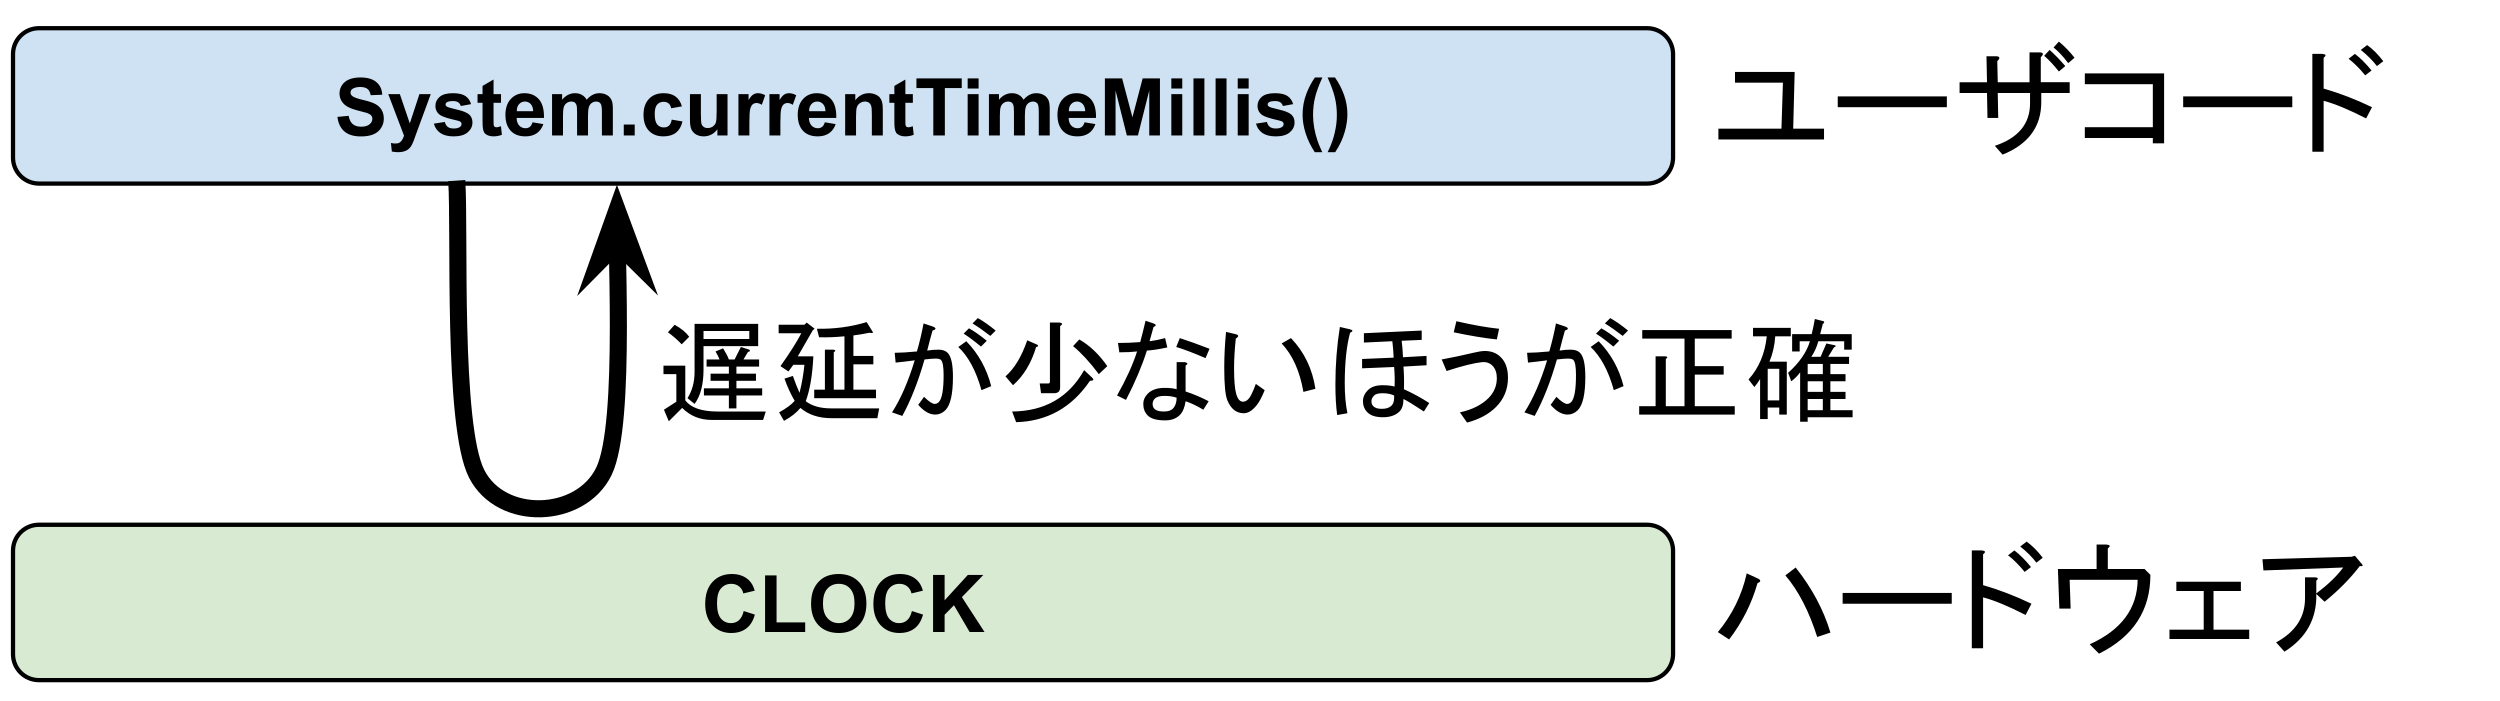
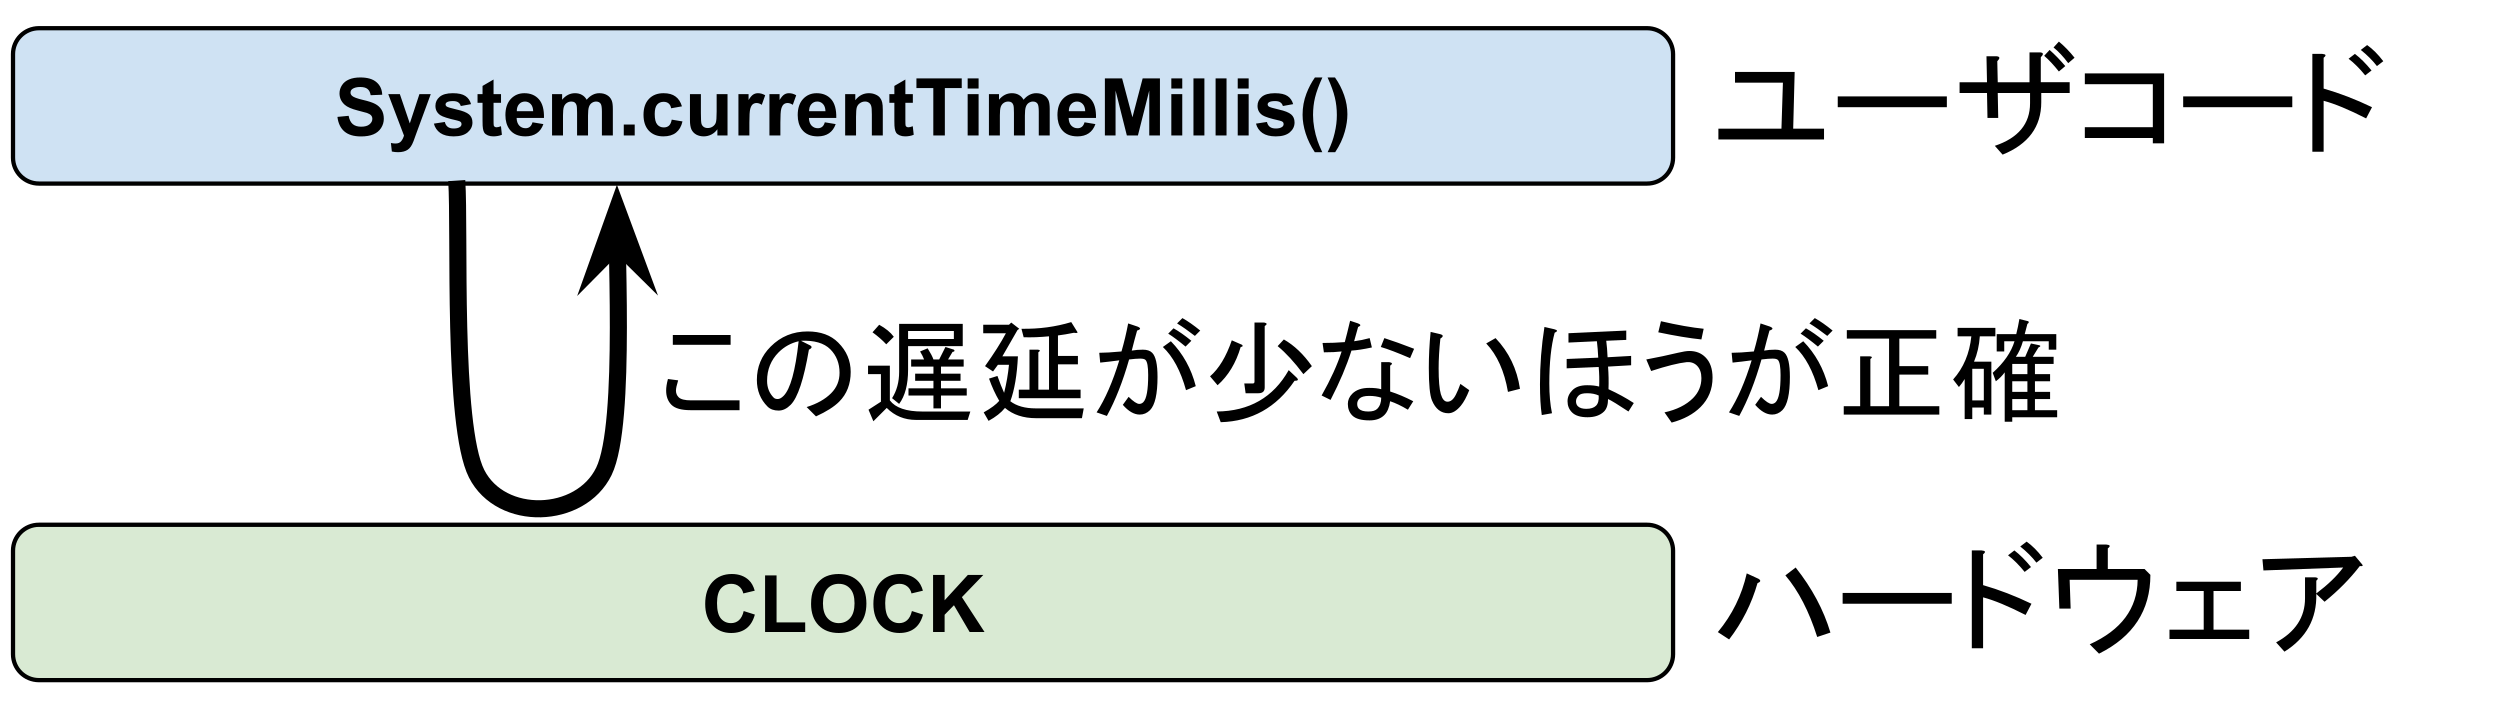
<svg xmlns="http://www.w3.org/2000/svg" version="1.1" viewBox="0.0 0.0 585.365 164.024" fill="none" stroke="none" stroke-linecap="square" stroke-miterlimit="10">
  <clipPath id="p.0">
    <path d="m0 0l585.365 0l0 164.024l-585.365 0l0 -164.024z" clip-rule="nonzero" />
  </clipPath>
  <g clip-path="url(#p.0)">
    <path fill="#000000" fill-opacity="0.0" d="m0 0l585.365 0l0 164.024l-585.365 0z" fill-rule="evenodd" />
    <path fill="#cfe2f3" d="m3.047 12.667l0 0c0 -3.349 2.715 -6.063 6.063 -6.063l376.567 0c1.608 0 3.15 0.639 4.287 1.776c1.137 1.137 1.776 2.679 1.776 4.287l0 24.252c0 3.349 -2.715 6.063 -6.063 6.063l-376.567 0l0 0c-3.349 0 -6.063 -2.715 -6.063 -6.063z" fill-rule="evenodd" />
    <path stroke="#000000" stroke-width="1.0" stroke-linejoin="round" stroke-linecap="butt" d="m3.047 12.667l0 0c0 -3.349 2.715 -6.063 6.063 -6.063l376.567 0c1.608 0 3.15 0.639 4.287 1.776c1.137 1.137 1.776 2.679 1.776 4.287l0 24.252c0 3.349 -2.715 6.063 -6.063 6.063l-376.567 0l0 0c-3.349 0 -6.063 -2.715 -6.063 -6.063z" fill-rule="evenodd" />
    <path fill="#000000" d="m79.009 27.369l2.625 -0.25q0.234 1.312 0.953 1.938q0.734 0.609 1.969 0.609q1.297 0 1.953 -0.547q0.672 -0.547 0.672 -1.281q0 -0.484 -0.281 -0.812q-0.281 -0.328 -0.969 -0.578q-0.484 -0.156 -2.172 -0.578q-2.156 -0.547 -3.031 -1.328q-1.234 -1.094 -1.234 -2.688q0 -1.016 0.578 -1.906q0.578 -0.891 1.656 -1.344q1.094 -0.469 2.641 -0.469q2.516 0 3.781 1.109q1.281 1.094 1.344 2.938l-2.703 0.109q-0.172 -1.031 -0.75 -1.469q-0.562 -0.453 -1.703 -0.453q-1.172 0 -1.844 0.469q-0.422 0.312 -0.422 0.844q0 0.469 0.406 0.797q0.5 0.438 2.469 0.906q1.969 0.453 2.906 0.953q0.953 0.5 1.484 1.359q0.531 0.859 0.531 2.125q0 1.156 -0.641 2.156q-0.641 1.0 -1.812 1.484q-1.156 0.484 -2.891 0.484q-2.531 0 -3.891 -1.172q-1.359 -1.172 -1.625 -3.406zm11.897 -5.328l2.719 0l2.328 6.859l2.25 -6.859l2.656 0l-3.422 9.312l-0.609 1.688q-0.328 0.844 -0.641 1.281q-0.312 0.453 -0.703 0.719q-0.391 0.281 -0.969 0.438q-0.578 0.156 -1.312 0.156q-0.734 0 -1.453 -0.156l-0.219 -2.0q0.594 0.125 1.078 0.125q0.891 0 1.312 -0.531q0.438 -0.516 0.672 -1.328l-3.688 -9.703zm10.688 6.906l2.562 -0.391q0.172 0.75 0.672 1.141q0.5 0.391 1.406 0.391q0.984 0 1.484 -0.375q0.344 -0.25 0.344 -0.672q0 -0.297 -0.188 -0.484q-0.188 -0.188 -0.859 -0.344q-3.094 -0.688 -3.922 -1.25q-1.141 -0.781 -1.141 -2.172q0 -1.266 0.984 -2.109q1.0 -0.859 3.078 -0.859q1.984 0 2.953 0.656q0.969 0.641 1.328 1.906l-2.406 0.438q-0.156 -0.562 -0.594 -0.859q-0.422 -0.297 -1.234 -0.297q-1.0 0 -1.438 0.281q-0.297 0.203 -0.297 0.516q0 0.266 0.25 0.469q0.344 0.25 2.391 0.719q2.047 0.453 2.859 1.141q0.797 0.672 0.797 1.891q0 1.344 -1.109 2.297q-1.109 0.953 -3.281 0.953q-1.984 0 -3.141 -0.797q-1.141 -0.812 -1.5 -2.188zm15.719 -6.906l0 2.031l-1.75 0l0 3.906q0 1.188 0.047 1.391q0.047 0.188 0.219 0.312q0.188 0.125 0.438 0.125q0.359 0 1.031 -0.25l0.219 2.0q-0.891 0.375 -2.016 0.375q-0.703 0 -1.266 -0.234q-0.547 -0.234 -0.812 -0.594q-0.25 -0.375 -0.344 -1.0q-0.094 -0.453 -0.094 -1.812l0 -4.219l-1.172 0l0 -2.031l1.172 0l0 -1.922l2.578 -1.5l0 3.422l1.75 0zm7.369 6.594l2.547 0.422q-0.484 1.406 -1.547 2.141q-1.062 0.734 -2.656 0.734q-2.516 0 -3.734 -1.656q-0.953 -1.312 -0.953 -3.328q0 -2.406 1.25 -3.766q1.266 -1.359 3.188 -1.359q2.156 0 3.406 1.422q1.25 1.422 1.188 4.375l-6.406 0q0.031 1.141 0.609 1.781q0.594 0.625 1.484 0.625q0.594 0 1.0 -0.328q0.422 -0.328 0.625 -1.062zm0.156 -2.594q-0.031 -1.109 -0.578 -1.688q-0.547 -0.578 -1.328 -0.578q-0.844 0 -1.391 0.609q-0.547 0.609 -0.531 1.656l3.828 0zm4.423 -4.0l2.359 0l0 1.312q1.266 -1.531 3.016 -1.531q0.938 0 1.609 0.391q0.688 0.375 1.125 1.141q0.641 -0.766 1.375 -1.141q0.75 -0.391 1.578 -0.391q1.062 0 1.797 0.438q0.75 0.422 1.109 1.266q0.266 0.625 0.266 2.0l0 6.188l-2.562 0l0 -5.531q0 -1.438 -0.266 -1.859q-0.344 -0.547 -1.094 -0.547q-0.531 0 -1.016 0.328q-0.469 0.328 -0.672 0.969q-0.203 0.625 -0.203 2.0l0 4.641l-2.562 0l0 -5.297q0 -1.422 -0.141 -1.828q-0.141 -0.406 -0.422 -0.609q-0.281 -0.203 -0.781 -0.203q-0.594 0 -1.062 0.328q-0.469 0.312 -0.688 0.922q-0.203 0.594 -0.203 1.984l0 4.703l-2.562 0l0 -9.672zm16.792 9.672l0 -2.562l2.562 0l0 2.562l-2.562 0zm13.621 -6.812l-2.531 0.453q-0.125 -0.75 -0.578 -1.125q-0.453 -0.391 -1.172 -0.391q-0.953 0 -1.531 0.656q-0.562 0.656 -0.562 2.203q0 1.734 0.578 2.438q0.578 0.703 1.547 0.703q0.734 0 1.203 -0.406q0.469 -0.422 0.656 -1.422l2.516 0.422q-0.391 1.734 -1.516 2.625q-1.109 0.875 -2.969 0.875q-2.125 0 -3.391 -1.328q-1.25 -1.344 -1.25 -3.719q0 -2.391 1.266 -3.719q1.266 -1.344 3.422 -1.344q1.766 0 2.797 0.766q1.047 0.75 1.516 2.312zm8.298 6.812l0 -1.453q-0.531 0.781 -1.391 1.234q-0.859 0.438 -1.812 0.438q-0.969 0 -1.75 -0.422q-0.766 -0.438 -1.125 -1.203q-0.344 -0.781 -0.344 -2.141l0 -6.125l2.562 0l0 4.438q0 2.047 0.141 2.516q0.141 0.453 0.516 0.719q0.375 0.266 0.953 0.266q0.656 0 1.172 -0.359q0.516 -0.359 0.703 -0.891q0.203 -0.531 0.203 -2.609l0 -4.078l2.547 0l0 9.672l-2.375 0zm7.49 0l-2.562 0l0 -9.672l2.375 0l0 1.375q0.609 -0.984 1.094 -1.281q0.484 -0.312 1.109 -0.312q0.875 0 1.688 0.484l-0.797 2.234q-0.641 -0.422 -1.203 -0.422q-0.531 0 -0.906 0.297q-0.375 0.297 -0.594 1.078q-0.203 0.766 -0.203 3.234l0 2.984zm7.26 0l-2.562 0l0 -9.672l2.375 0l0 1.375q0.609 -0.984 1.094 -1.281q0.484 -0.312 1.109 -0.312q0.875 0 1.688 0.484l-0.797 2.234q-0.641 -0.422 -1.203 -0.422q-0.531 0 -0.906 0.297q-0.375 0.297 -0.594 1.078q-0.203 0.766 -0.203 3.234l0 2.984zm10.401 -3.078l2.547 0.422q-0.484 1.406 -1.547 2.141q-1.062 0.734 -2.656 0.734q-2.516 0 -3.734 -1.656q-0.953 -1.312 -0.953 -3.328q0 -2.406 1.25 -3.766q1.266 -1.359 3.188 -1.359q2.156 0 3.406 1.422q1.25 1.422 1.188 4.375l-6.406 0q0.031 1.141 0.609 1.781q0.594 0.625 1.484 0.625q0.594 0 1.0 -0.328q0.422 -0.328 0.625 -1.062zm0.156 -2.594q-0.031 -1.109 -0.578 -1.688q-0.547 -0.578 -1.328 -0.578q-0.844 0 -1.391 0.609q-0.547 0.609 -0.531 1.656l3.828 0zm13.423 5.672l-2.562 0l0 -4.938q0 -1.562 -0.172 -2.016q-0.156 -0.469 -0.531 -0.719q-0.359 -0.266 -0.875 -0.266q-0.672 0 -1.203 0.375q-0.531 0.359 -0.734 0.969q-0.188 0.594 -0.188 2.219l0 4.375l-2.547 0l0 -9.672l2.375 0l0 1.422q1.266 -1.641 3.188 -1.641q0.844 0 1.547 0.312q0.703 0.297 1.062 0.781q0.359 0.469 0.5 1.078q0.141 0.594 0.141 1.703l0 6.016zm7.037 -9.672l0 2.031l-1.75 0l0 3.906q0 1.188 0.047 1.391q0.047 0.188 0.219 0.312q0.188 0.125 0.438 0.125q0.359 0 1.031 -0.25l0.219 2.0q-0.891 0.375 -2.016 0.375q-0.703 0 -1.266 -0.234q-0.547 -0.234 -0.812 -0.594q-0.25 -0.375 -0.344 -1.0q-0.094 -0.453 -0.094 -1.812l0 -4.219l-1.172 0l0 -2.031l1.172 0l0 -1.922l2.578 -1.5l0 3.422l1.75 0zm4.791 9.672l0 -11.094l-3.953 0l0 -2.266l10.609 0l0 2.266l-3.953 0l0 11.094l-2.703 0zm8.043 -10.984l0 -2.375l2.562 0l0 2.375l-2.562 0zm0 10.984l0 -9.672l2.562 0l0 9.672l-2.562 0zm4.98 -9.672l2.359 0l0 1.312q1.266 -1.531 3.016 -1.531q0.938 0 1.609 0.391q0.688 0.375 1.125 1.141q0.641 -0.766 1.375 -1.141q0.75 -0.391 1.578 -0.391q1.062 0 1.797 0.438q0.75 0.422 1.109 1.266q0.266 0.625 0.266 2.0l0 6.188l-2.562 0l0 -5.531q0 -1.438 -0.266 -1.859q-0.344 -0.547 -1.094 -0.547q-0.531 0 -1.016 0.328q-0.469 0.328 -0.672 0.969q-0.203 0.625 -0.203 2.0l0 4.641l-2.562 0l0 -5.297q0 -1.422 -0.141 -1.828q-0.141 -0.406 -0.422 -0.609q-0.281 -0.203 -0.781 -0.203q-0.594 0 -1.062 0.328q-0.469 0.312 -0.688 0.922q-0.203 0.594 -0.203 1.984l0 4.703l-2.562 0l0 -9.672zm22.385 6.594l2.547 0.422q-0.484 1.406 -1.547 2.141q-1.062 0.734 -2.656 0.734q-2.516 0 -3.734 -1.656q-0.953 -1.312 -0.953 -3.328q0 -2.406 1.25 -3.766q1.266 -1.359 3.188 -1.359q2.156 0 3.406 1.422q1.25 1.422 1.187 4.375l-6.406 0q0.031 1.141 0.609 1.781q0.594 0.625 1.484 0.625q0.594 0 1.0 -0.328q0.422 -0.328 0.625 -1.062zm0.156 -2.594q-0.031 -1.109 -0.578 -1.688q-0.547 -0.578 -1.328 -0.578q-0.844 0 -1.391 0.609q-0.547 0.609 -0.531 1.656l3.828 0zm4.61 5.672l0 -13.359l4.031 0l2.422 9.109l2.391 -9.109l4.047 0l0 13.359l-2.5 0l0 -10.516l-2.656 10.516l-2.594 0l-2.641 -10.516l0 10.516l-2.5 0zm15.556 -10.984l0 -2.375l2.562 0l0 2.375l-2.562 0zm0 10.984l0 -9.672l2.562 0l0 9.672l-2.562 0zm5.183 0l0 -13.359l2.562 0l0 13.359l-2.562 0zm5.183 0l0 -13.359l2.562 0l0 13.359l-2.562 0zm5.183 -10.984l0 -2.375l2.562 0l0 2.375l-2.562 0zm0 10.984l0 -9.672l2.562 0l0 9.672l-2.562 0zm4.277 -2.766l2.562 -0.391q0.172 0.75 0.672 1.141q0.5 0.391 1.406 0.391q0.984 0 1.484 -0.375q0.344 -0.25 0.344 -0.672q0 -0.297 -0.188 -0.484q-0.188 -0.188 -0.859 -0.344q-3.094 -0.688 -3.922 -1.25q-1.141 -0.781 -1.141 -2.172q0 -1.266 0.984 -2.109q1.0 -0.859 3.078 -0.859q1.984 0 2.953 0.656q0.969 0.641 1.328 1.906l-2.406 0.438q-0.156 -0.562 -0.594 -0.859q-0.422 -0.297 -1.234 -0.297q-1.0 0 -1.438 0.281q-0.297 0.203 -0.297 0.516q0 0.266 0.25 0.469q0.344 0.25 2.391 0.719q2.047 0.453 2.859 1.141q0.797 0.672 0.797 1.891q0 1.344 -1.109 2.297q-1.109 0.953 -3.281 0.953q-1.984 0 -3.141 -0.797q-1.141 -0.812 -1.5 -2.188zm15.516 6.688l-1.75 0q-1.391 -2.094 -2.125 -4.359q-0.734 -2.281 -0.734 -4.406q0 -2.625 0.906 -4.969q0.781 -2.047 1.984 -3.766l1.75 0q-1.25 2.75 -1.719 4.688q-0.469 1.938 -0.469 4.109q0 1.5 0.281 3.062q0.281 1.562 0.766 2.969q0.312 0.938 1.109 2.672zm1.26 0q0.766 -1.609 1.062 -2.484q0.312 -0.859 0.578 -1.984q0.266 -1.141 0.391 -2.156q0.125 -1.016 0.125 -2.078q0 -2.172 -0.469 -4.109q-0.453 -1.938 -1.703 -4.688l1.734 0q1.375 1.953 2.141 4.156q0.766 2.188 0.766 4.453q0 1.906 -0.609 4.078q-0.672 2.438 -2.25 4.813l-1.766 0z" fill-rule="nonzero" />
    <path fill="#d9ead3" d="m3.047 128.935l0 0c0 -3.349 2.715 -6.063 6.063 -6.063l376.567 0c1.608 0 3.15 0.639 4.287 1.776c1.137 1.137 1.776 2.679 1.776 4.287l0 24.252c0 3.349 -2.715 6.063 -6.063 6.063l-376.567 0l0 0c-3.349 0 -6.063 -2.715 -6.063 -6.063z" fill-rule="evenodd" />
    <path stroke="#000000" stroke-width="1.0" stroke-linejoin="round" stroke-linecap="butt" d="m3.047 128.935l0 0c0 -3.349 2.715 -6.063 6.063 -6.063l376.567 0c1.608 0 3.15 0.639 4.287 1.776c1.137 1.137 1.776 2.679 1.776 4.287l0 24.252c0 3.349 -2.715 6.063 -6.063 6.063l-376.567 0l0 0c-3.349 0 -6.063 -2.715 -6.063 -6.063z" fill-rule="evenodd" />
    <path fill="#000000" d="m174.137 143.074l2.609 0.828q-0.594 2.188 -2.0 3.25q-1.391 1.062 -3.547 1.062q-2.656 0 -4.375 -1.812q-1.703 -1.828 -1.703 -4.984q0 -3.328 1.719 -5.172q1.719 -1.844 4.516 -1.844q2.453 0 3.984 1.438q0.922 0.859 1.375 2.469l-2.672 0.641q-0.234 -1.047 -0.984 -1.641q-0.75 -0.609 -1.828 -0.609q-1.484 0 -2.422 1.078q-0.922 1.062 -0.922 3.438q0 2.531 0.906 3.609q0.922 1.078 2.375 1.078q1.078 0 1.844 -0.672q0.781 -0.688 1.125 -2.156zm5.004 4.906l0 -13.25l2.688 0l0 11.0l6.703 0l0 2.25l-9.391 0zm10.771 -6.594q0 -2.047 0.609 -3.422q0.453 -1.031 1.234 -1.828q0.797 -0.812 1.734 -1.203q1.25 -0.531 2.875 -0.531q2.953 0 4.719 1.828q1.781 1.828 1.781 5.094q0 3.234 -1.766 5.062q-1.75 1.828 -4.688 1.828q-2.984 0 -4.75 -1.812q-1.75 -1.828 -1.75 -5.016zm2.781 -0.094q0 2.266 1.047 3.438q1.047 1.172 2.656 1.172q1.609 0 2.641 -1.156q1.047 -1.172 1.047 -3.484q0 -2.297 -1.016 -3.422q-1.0 -1.141 -2.672 -1.141q-1.672 0 -2.688 1.156q-1.016 1.141 -1.016 3.438zm20.824 1.781l2.609 0.828q-0.594 2.188 -2.0 3.25q-1.391 1.062 -3.547 1.062q-2.656 0 -4.375 -1.812q-1.703 -1.828 -1.703 -4.984q0 -3.328 1.719 -5.172q1.719 -1.844 4.516 -1.844q2.453 0 3.984 1.438q0.922 0.859 1.375 2.469l-2.672 0.641q-0.234 -1.047 -0.984 -1.641q-0.75 -0.609 -1.828 -0.609q-1.484 0 -2.422 1.078q-0.922 1.062 -0.922 3.438q0 2.531 0.906 3.609q0.922 1.078 2.375 1.078q1.078 0 1.844 -0.672q0.781 -0.688 1.125 -2.156zm4.957 4.906l0 -13.359l2.703 0l0 5.938l5.438 -5.938l3.625 0l-5.016 5.203l5.297 8.156l-3.484 0l-3.672 -6.266l-2.188 2.234l0 4.031l-2.703 0z" fill-rule="nonzero" />
    <path fill="#000000" fill-opacity="0.0" d="m391.743 -2.672l198.268 0l0 54.929l-198.268 0z" fill-rule="evenodd" />
    <path fill="#000000" d="m427.087 32.66l-24.734 0l0 -2.531l14.766 0l0.344 -10.766l-11.219 0l0 -2.516l13.969 0l-0.344 13.281l7.219 0l0 2.531zm3.214 -7.562l0 -2.531l25.547 0l0 2.531l-25.547 0zm47.542 -5.844l6.766 0l0 2.516l-6.656 0l0 2.172q0 8.594 -9.047 12.266l-1.828 -2.062q8.25 -2.75 8.25 -9.969l0 -2.406l-7.562 0l0.109 5.844l-2.516 0l-0.109 -5.844l-6.422 0l0 -2.516l6.422 0l-0.125 -6.078l2.406 0q1.156 0.125 0.125 1.156l0.109 4.922l7.438 0l0 -6.984l2.531 0q1.141 0.109 0.109 1.141l0 5.844zm2.062 -7.562q1.828 1.609 3.672 3.781l-1.5 1.266q-1.828 -2.297 -3.438 -3.672l1.266 -1.375zm2.172 -1.953q1.953 1.609 3.672 3.781l-1.484 1.266q-1.719 -2.297 -3.438 -3.672l1.25 -1.375zm22.0 9.969l-15.922 0l0 -2.516l18.562 0l0 16.375l-2.641 0l0 -1.25l-15.922 0l0 -2.531l15.922 0l0 -10.078zm7.105 5.391l0 -2.531l25.547 0l0 2.531l-25.547 0zm42.839 2.625q-6.062 -3.094 -9.953 -4.125l0 11.922l-2.641 0l0 -22.906l2.297 0q1.375 0.109 0.344 0.906l0 7.219q5.609 1.609 11.328 4.359l-1.375 2.625zm-0.219 -10.078q-1.953 -2.406 -3.891 -3.891l1.484 -1.141q1.938 1.484 3.891 3.891l-1.484 1.141zm2.75 -2.172q-1.5 -1.953 -3.781 -3.781l1.484 -1.141q1.953 1.375 3.781 3.781l-1.484 1.141z" fill-rule="nonzero" />
    <path fill="#000000" fill-opacity="0.0" d="m391.743 113.596l198.268 0l0 54.929l-198.268 0z" fill-rule="evenodd" />
    <path fill="#000000" d="m425.493 149.146q-2.875 -9.047 -7.453 -14.422l2.406 -1.844q5.734 7.219 8.141 15.234l-3.094 1.031zm-13.75 -13.625q0.922 0.562 -0.234 1.031q-2.062 7.219 -6.641 13.172l-2.641 -1.719q5.047 -6.078 6.766 -13.75l2.75 1.266zm19.703 5.844l0 -2.531l25.547 0l0 2.531l-25.547 0zm42.839 2.625q-6.062 -3.094 -9.953 -4.125l0 11.922l-2.641 0l0 -22.906l2.297 0q1.375 0.109 0.344 0.906l0 7.219q5.609 1.609 11.328 4.359l-1.375 2.625zm-0.219 -10.078q-1.953 -2.406 -3.891 -3.891l1.484 -1.141q1.938 1.484 3.891 3.891l-1.484 1.141zm2.75 -2.172q-1.5 -1.953 -3.781 -3.781l1.484 -1.141q1.953 1.375 3.781 3.781l-1.484 1.141zm26.689 2.859q0 12.484 -12.031 18.453l-2.172 -2.188q11.109 -5.031 11.219 -15.109l-15.922 0l0.234 6.75l-2.641 0l-0.344 -9.281l9.062 0l0 -5.719l2.281 0q1.375 0.109 0.344 0.906l0 4.812l8.594 0l1.375 1.375zm14.782 3.781l0 9.047l8.359 0l0 2.188l-18.672 0l0 -2.188l8.016 0l0 -9.047l-6.406 0l0 -2.172l15.109 0l0 2.172l-6.406 0zm24.064 0.688q0.219 8.703 -7.453 13.516l-1.953 -2.172q6.766 -3.672 6.766 -10.312l0 -4.922l2.406 0q1.031 0.109 0.234 0.797l0 2.984q4.109 -3.094 6.297 -6.078l-18.672 0.688l-0.234 -2.625l20.844 -0.578l0.812 -0.234l1.719 2.062q0.344 0.469 -0.578 0.344q-3.438 4.469 -8.25 8.359l-1.938 -1.828z" fill-rule="nonzero" />
    <path fill="#000000" fill-opacity="0.0" d="m106.942 42.278c0.776 11.44 -1.087 57.294 4.655 68.642c5.743 11.348 24.325 10.721 29.801 -0.555c5.475 -11.277 2.543 -55.92 3.052 -67.105" fill-rule="evenodd" />
    <path stroke="#000000" stroke-width="4.0" stroke-linejoin="round" stroke-linecap="butt" d="m106.942 42.278c0.776 11.44 -1.087 57.294 4.655 68.642c5.743 11.348 24.325 10.721 29.801 -0.555c2.738 -5.638 3.374 -19.618 3.389 -33.587c0.004 -3.492 -0.031 -6.984 -0.082 -10.344c-0.025 -1.68 -0.055 -3.327 -0.085 -4.925l-0.089 -4.54" fill-rule="evenodd" />
    <path fill="#000000" stroke="#000000" stroke-width="4.0" stroke-linecap="butt" d="m144.53 56.968l4.525 4.472l-4.571 -12.333l-4.426 12.385z" fill-rule="evenodd" />
    <path fill="#000000" fill-opacity="0.0" d="m144.787 61.957l402.331 0l0 51.213l-402.331 0z" fill-rule="evenodd" />
-     <path fill="#000000" d="m164.725 81.041l0 5.516q0 5.203 -2.094 8.016l-1.656 -1.344q1.656 -2.609 1.656 -6.141l0 -11.25l14.891 0l0 5.203l-12.797 0zm3.75 3.125q-0.312 -0.828 -0.938 -1.875l1.766 -0.734q1.047 1.672 1.359 2.609l1.344 0l1.469 -2.922l1.969 0.625q0.422 0.422 -0.312 0.531l-1.047 1.766l3.656 0l0 1.672l-5.312 0l0 1.656l4.578 0l0 1.672l-4.578 0l0 1.766l6.031 0l0 1.672l-6.031 0l0 3.016l-1.766 0l0 -3.016l-5.844 0l0 -1.672l5.844 0l0 -1.766l-4.281 0l0 -1.672l4.281 0l0 -1.656l-5.219 0l0 -1.672l3.031 0zm10.828 12.188l-0.625 1.969l-12.078 0q-4.062 0 -6.875 -2.812l-3.125 3.125l-1.141 -2.703l2.906 -1.875l0 -6.453l-3.016 0l0 -1.984l5.109 0l0 8.125q1.969 2.609 7.594 2.609l11.25 0zm-14.578 -18.859l0 1.875l10.719 0l0 -1.875l-10.719 0zm-6.766 -1.453q2.281 1.25 3.422 2.812l-1.766 1.766q-1.344 -1.453 -3.219 -2.812l1.562 -1.766zm46.328 1.562q0.422 0.516 -0.734 0.312q-2.078 0.422 -3.734 0.625l0 4.797l4.672 0l0 1.969l-4.672 0l0 5.938l5.297 0l0 1.984l-14.469 0l0 -1.984l2.5 0l0 -9.375l1.984 0q0.828 0.109 0.094 0.625l0 8.75l2.5 0l0 -12.5q-3.219 0.312 -5.938 0.219l-0.516 -1.984q6.141 0.109 11.656 -1.562l1.359 2.188zm-21.859 18.953q2.594 -1.453 3.641 -2.703q-1.359 -2.297 -2.391 -5.203l1.969 -0.625q0.844 2.391 1.562 3.953q0.828 -3.328 1.141 -6.562l-2.594 0q-0.516 0.734 -1.141 1.562l-1.875 -1.25q3.125 -4.375 4.891 -7.703l-5.312 0l0 -1.984l6.031 0l0.531 -0.516l1.875 1.453l-0.422 0.312q-1.766 3.125 -3.531 6.141l3.641 0q-0.312 6.562 -1.781 10.516q2.188 1.672 5.938 1.672l11.25 0l-0.422 2.297l-10.719 0q-4.484 0 -7.297 -2.406q-1.344 1.672 -3.844 3.031l-1.141 -1.984zm43.828 -16.656q4.266 4.375 5.828 10.516l-2.281 0.938q-1.875 -6.766 -5.422 -10.109l1.875 -1.344zm-3.125 8.328q0 6.031 -1.766 7.812q-1.047 1.031 -2.391 1.031q-1.984 0 -3.969 -2.281l1.359 -1.875q1.672 1.656 2.5 1.656q0.516 0 0.938 -0.406q1.141 -1.156 1.141 -6.359q0 -2.906 -0.625 -3.531q-0.312 -0.312 -1.25 -0.312q-0.938 0 -2.594 0.203q-2.188 7.703 -5.203 13.219l-2.406 -0.828q3.031 -4.688 5.312 -12.188q-2.281 0.312 -4.469 0.531l-0.219 -2.297q1.875 0 5.203 -0.312q0.938 -3.234 1.562 -6.562l2.188 0.734q1.25 0.516 -0.094 0.938q-0.625 2.188 -1.25 4.688q1.25 -0.219 2.594 -0.219q1.469 0 2.188 0.734q1.25 1.25 1.25 5.625zm5.828 -13.75q1.875 1.047 4.172 2.922l-1.25 1.25q-2.297 -1.781 -4.172 -2.922l1.25 -1.25zm0.734 6.672q-2.391 -1.984 -4.062 -3.031l1.25 -1.25q1.875 1.047 4.172 2.922l-1.359 1.359zm27.594 6.453q-3.125 -4.172 -6.031 -6.562l1.453 -1.562q3.641 2.078 6.563 6.25l-1.984 1.875zm-20.297 8.75q11.453 -0.109 16.859 -9.688l1.875 1.766q0.734 0.734 -0.516 0.734q-6.359 9.375 -17.281 9.688l-0.938 -2.5zm-1.562 -8.234q3.125 -2.703 5.094 -8.438l2.391 1.047q0.422 0.422 -0.312 0.516q-1.656 5.625 -5.406 8.953l-1.766 -2.078zm12.797 2.609q0 1.344 -1.453 1.344l-3.016 0l-0.312 -2.281l1.969 0q0.422 0 0.422 -0.422l0 -13.844l2.297 0q1.031 0.203 0.094 0.828l0 14.375zm29.156 -5.938q1.156 0.203 0.219 0.828l0 6.047q2.594 0.828 5.406 2.281l-1.25 1.984q-2.281 -1.359 -4.156 -1.984q-0.312 2.188 -1.359 3.234q-1.25 1.25 -3.438 1.25q-2.922 0 -4.062 -1.141q-1.047 -1.047 -1.047 -2.719q0 -1.344 1.047 -2.391q1.359 -1.359 3.953 -1.359q1.781 0 2.812 0.312l0 -6.344l1.875 0zm-11.141 -2.5q-1.656 0.203 -4.156 0.203l-0.312 -2.188q2.594 0 5.203 -0.203q0.516 -1.875 1.25 -5.0l1.875 0.625q1.031 0.422 0 0.828l-0.938 3.344q1.766 -0.219 3.641 -0.734l0.516 2.188q-2.906 0.625 -4.781 0.734q-1.672 5.312 -4.891 11.547l-2.094 -1.031q3.234 -5.734 4.688 -10.312zm10.0 -3.125q2.922 0.938 6.969 2.5l-0.938 2.188q-4.359 -1.875 -6.859 -2.609l0.828 -2.078zm-0.734 13.953q-1.25 -0.422 -2.812 -0.422q-1.656 0 -2.281 0.625q-0.531 0.531 -0.531 1.25q0 0.734 0.422 1.156q0.625 0.625 2.188 0.625q1.453 0 2.078 -0.625q0.938 -0.938 0.938 -2.609zm20.616 -1.766q-0.938 2.391 -1.969 3.641q-1.469 1.766 -2.922 1.766q-2.594 0 -3.844 -3.016q-0.734 -1.766 -0.734 -7.594q0 -4.172 0.422 -8.438l2.188 0.516q1.25 0.312 0.094 1.047q-0.406 3.844 -0.406 6.969q0 4.266 0.516 6.047q0.516 1.766 1.562 1.766q1.141 0 1.969 -1.672q0.531 -1.031 1.047 -2.5l2.078 1.469zm6.156 -12.188q4.672 4.891 5.719 11.875l-2.812 0.719q-1.25 -7.281 -5.094 -11.344l2.188 -1.25zm26.339 6.672q0.203 2.594 0.109 5.297q3.219 1.469 5.922 3.234l-1.25 1.984q-3.641 -2.406 -4.781 -2.922q0 1.984 -0.938 2.922q-1.359 1.344 -3.859 1.344q-2.5 0 -3.641 -1.141q-1.047 -1.047 -1.047 -2.609q0 -1.453 1.156 -2.594q1.141 -1.156 3.438 -1.156q1.656 0 2.812 0.312q0.094 -2.281 -0.109 -4.578l-7.5 0.312l0 -2.188l7.391 -0.312q-0.094 -2.078 -0.312 -3.844l-6.656 0.312l0 -2.188l13.531 -0.625l0 2.188l-4.688 0.203q0.219 1.672 0.312 3.859l5.516 -0.312l0 2.188l-5.406 0.312zm-2.188 6.766q-1.141 -0.531 -2.703 -0.531q-1.469 0 -1.984 0.531q-0.625 0.625 -0.625 1.344q0 0.734 0.422 1.156q0.625 0.625 1.969 0.625q1.562 0 2.297 -0.734q0.734 -0.734 0.625 -2.391zm-10.312 -14.688q-1.25 4.578 -1.25 11.875q0 3.953 0.625 6.969l-2.391 0.422q-0.422 -2.922 -0.422 -7.188q0 -6.875 1.047 -13.438l2.297 0.531q1.234 0.312 0.094 0.828zm25.719 18.641q4.266 -0.938 6.672 -3.328q1.969 -1.984 1.969 -4.688q0 -1.875 -1.031 -2.922q-0.938 -0.938 -2.406 -0.828q-2.906 0.312 -8.328 2.078l-1.141 -2.703q3.953 -0.734 7.391 -1.562q1.766 -0.422 2.703 -0.422q2.297 0 3.75 1.469q1.672 1.656 1.672 4.781q0 4.062 -2.812 6.875q-2.5 2.5 -6.766 3.641l-1.672 -2.391zm8.641 -17.078q-4.156 -0.422 -10.094 -1.672l0.625 -2.594q5.828 1.344 10.0 1.766l-0.531 2.5zm23.847 0.422q4.266 4.375 5.828 10.516l-2.281 0.938q-1.875 -6.766 -5.422 -10.109l1.875 -1.344zm-3.125 8.328q0 6.031 -1.766 7.812q-1.047 1.031 -2.391 1.031q-1.984 0 -3.969 -2.281l1.359 -1.875q1.672 1.656 2.5 1.656q0.516 0 0.938 -0.406q1.141 -1.156 1.141 -6.359q0 -2.906 -0.625 -3.531q-0.312 -0.312 -1.25 -0.312q-0.938 0 -2.594 0.203q-2.188 7.703 -5.203 13.219l-2.406 -0.828q3.031 -4.688 5.312 -12.188q-2.281 0.312 -4.469 0.531l-0.219 -2.297q1.875 0 5.203 -0.312q0.938 -3.234 1.562 -6.562l2.188 0.734q1.25 0.516 -0.094 0.938q-0.625 2.188 -1.25 4.688q1.25 -0.219 2.594 -0.219q1.469 0 2.188 0.734q1.25 1.25 1.25 5.625zm5.828 -13.75q1.875 1.047 4.172 2.922l-1.25 1.25q-2.297 -1.781 -4.172 -2.922l1.25 -1.25zm0.734 6.672q-2.391 -1.984 -4.062 -3.031l1.25 -1.25q1.875 1.047 4.172 2.922l-1.359 1.359zm6.766 -3.859l20.938 0l0 1.984l-8.641 0l0 6.453l6.766 0l0 1.984l-6.766 0l0 7.391l9.359 0l0 1.969l-22.375 0l0 -1.969l3.844 0l0 -11.672l2.297 0q0.828 0.109 0.094 0.625l0 11.047l4.375 0l0 -15.828l-9.891 0l0 -1.984zm43.531 6.25l4.891 0l0 1.672l-4.375 0l0 2.391l3.547 0l0 1.672l-3.547 0l0 2.484l3.547 0l0 1.672l-3.547 0l0 2.609l5.203 0l0 1.656l-10.516 0l0 1.047l-1.766 0l0 -11.562q-0.828 1.156 -2.078 2.094l-0.734 -1.984q3.953 -3.547 5.109 -7.391l-2.406 0l0 2.391l-1.766 0l0 -4.062l4.578 0q0.422 -1.672 0.734 -3.531l2.078 0.516q0.312 0.312 -0.203 0.625q-0.312 1.25 -0.625 2.391l7.391 0l0 3.641l-1.766 0l0 -1.969l-6.047 0q-0.625 2.188 -1.656 3.641l2.188 0l1.344 -3.125l1.984 0.422q0.516 0.203 -0.219 0.516l-1.344 2.188zm-17.594 -4.797l0 -1.969l8.844 0l0 1.969l-3.641 0q-0.219 3.234 -1.359 5.938l4.062 0l0 12.391l-1.766 0l0 -1.656l-2.703 0l0 2.703l-1.781 0l0 -9.375q-0.625 1.047 -1.344 1.875l-1.359 -1.766q3.641 -4.062 4.266 -10.109l-3.219 0zm12.797 10.531l0 2.484l3.547 0l0 -2.484l-3.547 0zm0 -4.062l0 2.391l3.547 0l0 -2.391l-3.547 0zm0 8.219l0 2.609l3.547 0l0 -2.609l-3.547 0zm-9.359 -7.078l0 7.391l2.703 0l0 -7.391l-2.703 0z" fill-rule="nonzero" />
+     <path fill="#000000" d="m161.694 96.041q-3.219 0 -4.469 -1.25q-1.25 -1.25 -1.25 -3.344q0 -1.141 0.422 -2.703l2.391 0.312q-0.516 1.672 -0.516 2.391q0 0.938 0.625 1.562q0.719 0.734 2.906 0.734l11.359 0l0 2.297l-11.469 0zm-4.156 -17.609l13.531 0l0 2.297l-13.531 0l0 -2.297zm31.867 3.438q-1.781 10.422 -4.281 12.922q-1.344 1.344 -2.812 1.344q-1.656 0 -2.594 -0.938q-2.5 -2.5 -2.5 -6.234q0 -4.594 3.234 -7.812q3.531 -3.547 8.641 -3.547q4.578 0 7.172 2.609q2.922 2.906 2.922 6.875q0 4.266 -2.703 6.969q-1.766 1.766 -5.422 3.438l-2.188 -2.188q3.656 -1.141 5.734 -3.234q1.969 -1.969 1.969 -4.781q0 -3.328 -2.172 -5.516q-2.188 -2.188 -6.875 -1.984l1.875 0.938q1.25 0.516 0 1.141zm-2.406 -1.969q-2.703 0.625 -4.688 2.594q-2.703 2.719 -2.703 6.672q0 2.391 1.562 3.953q0.312 0.312 0.938 0.312q0.625 0 1.359 -0.734q2.391 -2.391 3.531 -12.797zm25.625 1.141l0 5.516q0 5.203 -2.094 8.016l-1.656 -1.344q1.656 -2.609 1.656 -6.141l0 -11.25l14.891 0l0 5.203l-12.797 0zm3.75 3.125q-0.312 -0.828 -0.938 -1.875l1.766 -0.734q1.047 1.672 1.359 2.609l1.344 0l1.469 -2.922l1.969 0.625q0.422 0.422 -0.312 0.531l-1.047 1.766l3.656 0l0 1.672l-5.312 0l0 1.656l4.578 0l0 1.672l-4.578 0l0 1.766l6.031 0l0 1.672l-6.031 0l0 3.016l-1.766 0l0 -3.016l-5.844 0l0 -1.672l5.844 0l0 -1.766l-4.281 0l0 -1.672l4.281 0l0 -1.656l-5.219 0l0 -1.672l3.031 0zm10.828 12.188l-0.625 1.969l-12.078 0q-4.062 0 -6.875 -2.812l-3.125 3.125l-1.141 -2.703l2.906 -1.875l0 -6.453l-3.016 0l0 -1.984l5.109 0l0 8.125q1.969 2.609 7.594 2.609l11.25 0zm-14.578 -18.859l0 1.875l10.719 0l0 -1.875l-10.719 0zm-6.766 -1.453q2.281 1.25 3.422 2.812l-1.766 1.766q-1.344 -1.453 -3.219 -2.812l1.562 -1.766zm46.328 1.562q0.422 0.516 -0.734 0.312q-2.078 0.422 -3.734 0.625l0 4.797l4.672 0l0 1.969l-4.672 0l0 5.938l5.297 0l0 1.984l-14.469 0l0 -1.984l2.5 0l0 -9.375l1.984 0q0.828 0.109 0.094 0.625l0 8.75l2.5 0l0 -12.5q-3.219 0.312 -5.938 0.219l-0.516 -1.984q6.141 0.109 11.656 -1.562l1.359 2.188zm-21.859 18.953q2.594 -1.453 3.641 -2.703q-1.359 -2.297 -2.391 -5.203l1.969 -0.625q0.844 2.391 1.562 3.953q0.828 -3.328 1.141 -6.562l-2.594 0q-0.516 0.734 -1.141 1.562l-1.875 -1.25q3.125 -4.375 4.891 -7.703l-5.312 0l0 -1.984l6.031 0l0.531 -0.516l1.875 1.453l-0.422 0.312q-1.766 3.125 -3.531 6.141l3.641 0q-0.312 6.562 -1.781 10.516q2.188 1.672 5.938 1.672l11.25 0l-0.422 2.297l-10.719 0q-4.484 0 -7.297 -2.406q-1.344 1.672 -3.844 3.031l-1.141 -1.984zm43.828 -16.656q4.266 4.375 5.828 10.516l-2.281 0.938q-1.875 -6.766 -5.422 -10.109l1.875 -1.344zm-3.125 8.328q0 6.031 -1.766 7.812q-1.047 1.031 -2.391 1.031q-1.984 0 -3.969 -2.281l1.359 -1.875q1.672 1.656 2.5 1.656q0.516 0 0.938 -0.406q1.141 -1.156 1.141 -6.359q0 -2.906 -0.625 -3.531q-0.312 -0.312 -1.25 -0.312q-0.938 0 -2.594 0.203q-2.188 7.703 -5.203 13.219l-2.406 -0.828q3.031 -4.688 5.312 -12.188q-2.281 0.312 -4.469 0.531l-0.219 -2.297q1.875 0 5.203 -0.312q0.938 -3.234 1.562 -6.562l2.188 0.734q1.25 0.516 -0.094 0.938q-0.625 2.188 -1.25 4.688q1.25 -0.219 2.594 -0.219q1.469 0 2.188 0.734q1.25 1.25 1.25 5.625zm5.828 -13.75q1.875 1.047 4.172 2.922l-1.25 1.25q-2.297 -1.781 -4.172 -2.922l1.25 -1.25zm0.734 6.672q-2.391 -1.984 -4.062 -3.031l1.25 -1.25q1.875 1.047 4.172 2.922l-1.359 1.359zm27.594 6.453q-3.125 -4.172 -6.031 -6.562l1.453 -1.562q3.641 2.078 6.562 6.25l-1.984 1.875zm-20.297 8.75q11.453 -0.109 16.859 -9.688l1.875 1.766q0.734 0.734 -0.516 0.734q-6.359 9.375 -17.281 9.688l-0.938 -2.5zm-1.562 -8.234q3.125 -2.703 5.094 -8.438l2.391 1.047q0.422 0.422 -0.312 0.516q-1.656 5.625 -5.406 8.953l-1.766 -2.078zm12.797 2.609q0 1.344 -1.453 1.344l-3.016 0l-0.312 -2.281l1.969 0q0.422 0 0.422 -0.422l0 -13.844l2.297 0q1.031 0.203 0.094 0.828l0 14.375zm29.156 -5.938q1.156 0.203 0.219 0.828l0 6.047q2.594 0.828 5.406 2.281l-1.25 1.984q-2.281 -1.359 -4.156 -1.984q-0.312 2.188 -1.359 3.234q-1.25 1.25 -3.438 1.25q-2.922 0 -4.062 -1.141q-1.047 -1.047 -1.047 -2.719q0 -1.344 1.047 -2.391q1.359 -1.359 3.953 -1.359q1.781 0 2.812 0.312l0 -6.344l1.875 0zm-11.141 -2.5q-1.656 0.203 -4.156 0.203l-0.312 -2.188q2.594 0 5.203 -0.203q0.516 -1.875 1.25 -5.0l1.875 0.625q1.031 0.422 0 0.828l-0.938 3.344q1.766 -0.219 3.641 -0.734l0.516 2.188q-2.906 0.625 -4.781 0.734q-1.672 5.312 -4.891 11.547l-2.094 -1.031q3.234 -5.734 4.688 -10.312zm10.0 -3.125q2.922 0.938 6.969 2.5l-0.938 2.188q-4.359 -1.875 -6.859 -2.609l0.828 -2.078zm-0.734 13.953q-1.25 -0.422 -2.812 -0.422q-1.656 0 -2.281 0.625q-0.531 0.531 -0.531 1.25q0 0.734 0.422 1.156q0.625 0.625 2.188 0.625q1.453 0 2.078 -0.625q0.938 -0.938 0.938 -2.609zm20.616 -1.766q-0.938 2.391 -1.969 3.641q-1.469 1.766 -2.922 1.766q-2.594 0 -3.844 -3.016q-0.734 -1.766 -0.734 -7.594q0 -4.172 0.422 -8.438l2.188 0.516q1.25 0.312 0.094 1.047q-0.406 3.844 -0.406 6.969q0 4.266 0.516 6.047q0.516 1.766 1.562 1.766q1.141 0 1.969 -1.672q0.531 -1.031 1.047 -2.5l2.078 1.469zm6.156 -12.188q4.672 4.891 5.719 11.875l-2.812 0.719q-1.25 -7.281 -5.094 -11.344l2.188 -1.25zm26.339 6.672q0.203 2.594 0.109 5.297q3.219 1.469 5.922 3.234l-1.25 1.984q-3.641 -2.406 -4.781 -2.922q0 1.984 -0.938 2.922q-1.359 1.344 -3.859 1.344q-2.5 0 -3.641 -1.141q-1.047 -1.047 -1.047 -2.609q0 -1.453 1.156 -2.594q1.141 -1.156 3.438 -1.156q1.656 0 2.812 0.312q0.094 -2.281 -0.109 -4.578l-7.5 0.312l0 -2.188l7.391 -0.312q-0.094 -2.078 -0.312 -3.844l-6.656 0.312l0 -2.188l13.531 -0.625l0 2.188l-4.688 0.203q0.219 1.672 0.312 3.859l5.516 -0.312l0 2.188l-5.406 0.312zm-2.188 6.766q-1.141 -0.531 -2.703 -0.531q-1.469 0 -1.984 0.531q-0.625 0.625 -0.625 1.344q0 0.734 0.422 1.156q0.625 0.625 1.969 0.625q1.562 0 2.297 -0.734q0.734 -0.734 0.625 -2.391zm-10.312 -14.688q-1.25 4.578 -1.25 11.875q0 3.953 0.625 6.969l-2.391 0.422q-0.422 -2.922 -0.422 -7.188q0 -6.875 1.047 -13.438l2.297 0.531q1.234 0.312 0.094 0.828zm25.719 18.641q4.266 -0.938 6.672 -3.328q1.969 -1.984 1.969 -4.688q0 -1.875 -1.031 -2.922q-0.938 -0.938 -2.406 -0.828q-2.906 0.312 -8.328 2.078l-1.141 -2.703q3.953 -0.734 7.391 -1.562q1.766 -0.422 2.703 -0.422q2.297 0 3.75 1.469q1.672 1.656 1.672 4.781q0 4.062 -2.812 6.875q-2.5 2.5 -6.766 3.641l-1.672 -2.391zm8.641 -17.078q-4.156 -0.422 -10.094 -1.672l0.625 -2.594q5.828 1.344 10.0 1.766l-0.531 2.5zm23.847 0.422q4.266 4.375 5.828 10.516l-2.281 0.938q-1.875 -6.766 -5.422 -10.109l1.875 -1.344zm-3.125 8.328q0 6.031 -1.766 7.812q-1.047 1.031 -2.391 1.031q-1.984 0 -3.969 -2.281l1.359 -1.875q1.672 1.656 2.5 1.656q0.516 0 0.938 -0.406q1.141 -1.156 1.141 -6.359q0 -2.906 -0.625 -3.531q-0.312 -0.312 -1.25 -0.312q-0.938 0 -2.594 0.203q-2.188 7.703 -5.203 13.219l-2.406 -0.828q3.031 -4.688 5.312 -12.188q-2.281 0.312 -4.469 0.531l-0.219 -2.297q1.875 0 5.203 -0.312q0.938 -3.234 1.562 -6.562l2.188 0.734q1.25 0.516 -0.094 0.938q-0.625 2.188 -1.25 4.688q1.25 -0.219 2.594 -0.219q1.469 0 2.188 0.734q1.25 1.25 1.25 5.625zm5.828 -13.75q1.875 1.047 4.172 2.922l-1.25 1.25q-2.297 -1.781 -4.172 -2.922l1.25 -1.25zm0.734 6.672q-2.391 -1.984 -4.062 -3.031l1.25 -1.25q1.875 1.047 4.172 2.922l-1.359 1.359zm6.766 -3.859l20.938 0l0 1.984l-8.641 0l0 6.453l6.766 0l0 1.984l-6.766 0l0 7.391l9.359 0l0 1.969l-22.375 0l0 -1.969l3.844 0l0 -11.672l2.297 0q0.828 0.109 0.094 0.625l0 11.047l4.375 0l0 -15.828l-9.891 0l0 -1.984zm43.531 6.25l4.891 0l0 1.672l-4.375 0l0 2.391l3.547 0l0 1.672l-3.547 0l0 2.484l3.547 0l0 1.672l-3.547 0l0 2.609l5.203 0l0 1.656l-10.516 0l0 1.047l-1.766 0l0 -11.562q-0.828 1.156 -2.078 2.094l-0.734 -1.984q3.953 -3.547 5.109 -7.391l-2.406 0l0 2.391l-1.766 0l0 -4.062l4.578 0q0.422 -1.672 0.734 -3.531l2.078 0.516q0.312 0.312 -0.203 0.625q-0.312 1.25 -0.625 2.391l7.391 0l0 3.641l-1.766 0l0 -1.969l-6.047 0q-0.625 2.188 -1.656 3.641l2.188 0l1.344 -3.125l1.984 0.422q0.516 0.203 -0.219 0.516l-1.344 2.188zm-17.594 -4.797l0 -1.969l8.844 0l0 1.969l-3.641 0q-0.219 3.234 -1.359 5.938l4.062 0l0 12.391l-1.766 0l0 -1.656l-2.703 0l0 2.703l-1.781 0l0 -9.375q-0.625 1.047 -1.344 1.875l-1.359 -1.766q3.641 -4.062 4.266 -10.109l-3.219 0zm12.797 10.531l0 2.484l3.547 0l0 -2.484l-3.547 0zm0 -4.062l0 2.391l3.547 0l0 -2.391l-3.547 0zm0 8.219l0 2.609l3.547 0l0 -2.609l-3.547 0zm-9.359 -7.078l0 7.391l2.703 0l0 -7.391l-2.703 0z" fill-rule="nonzero" />
  </g>
</svg>
